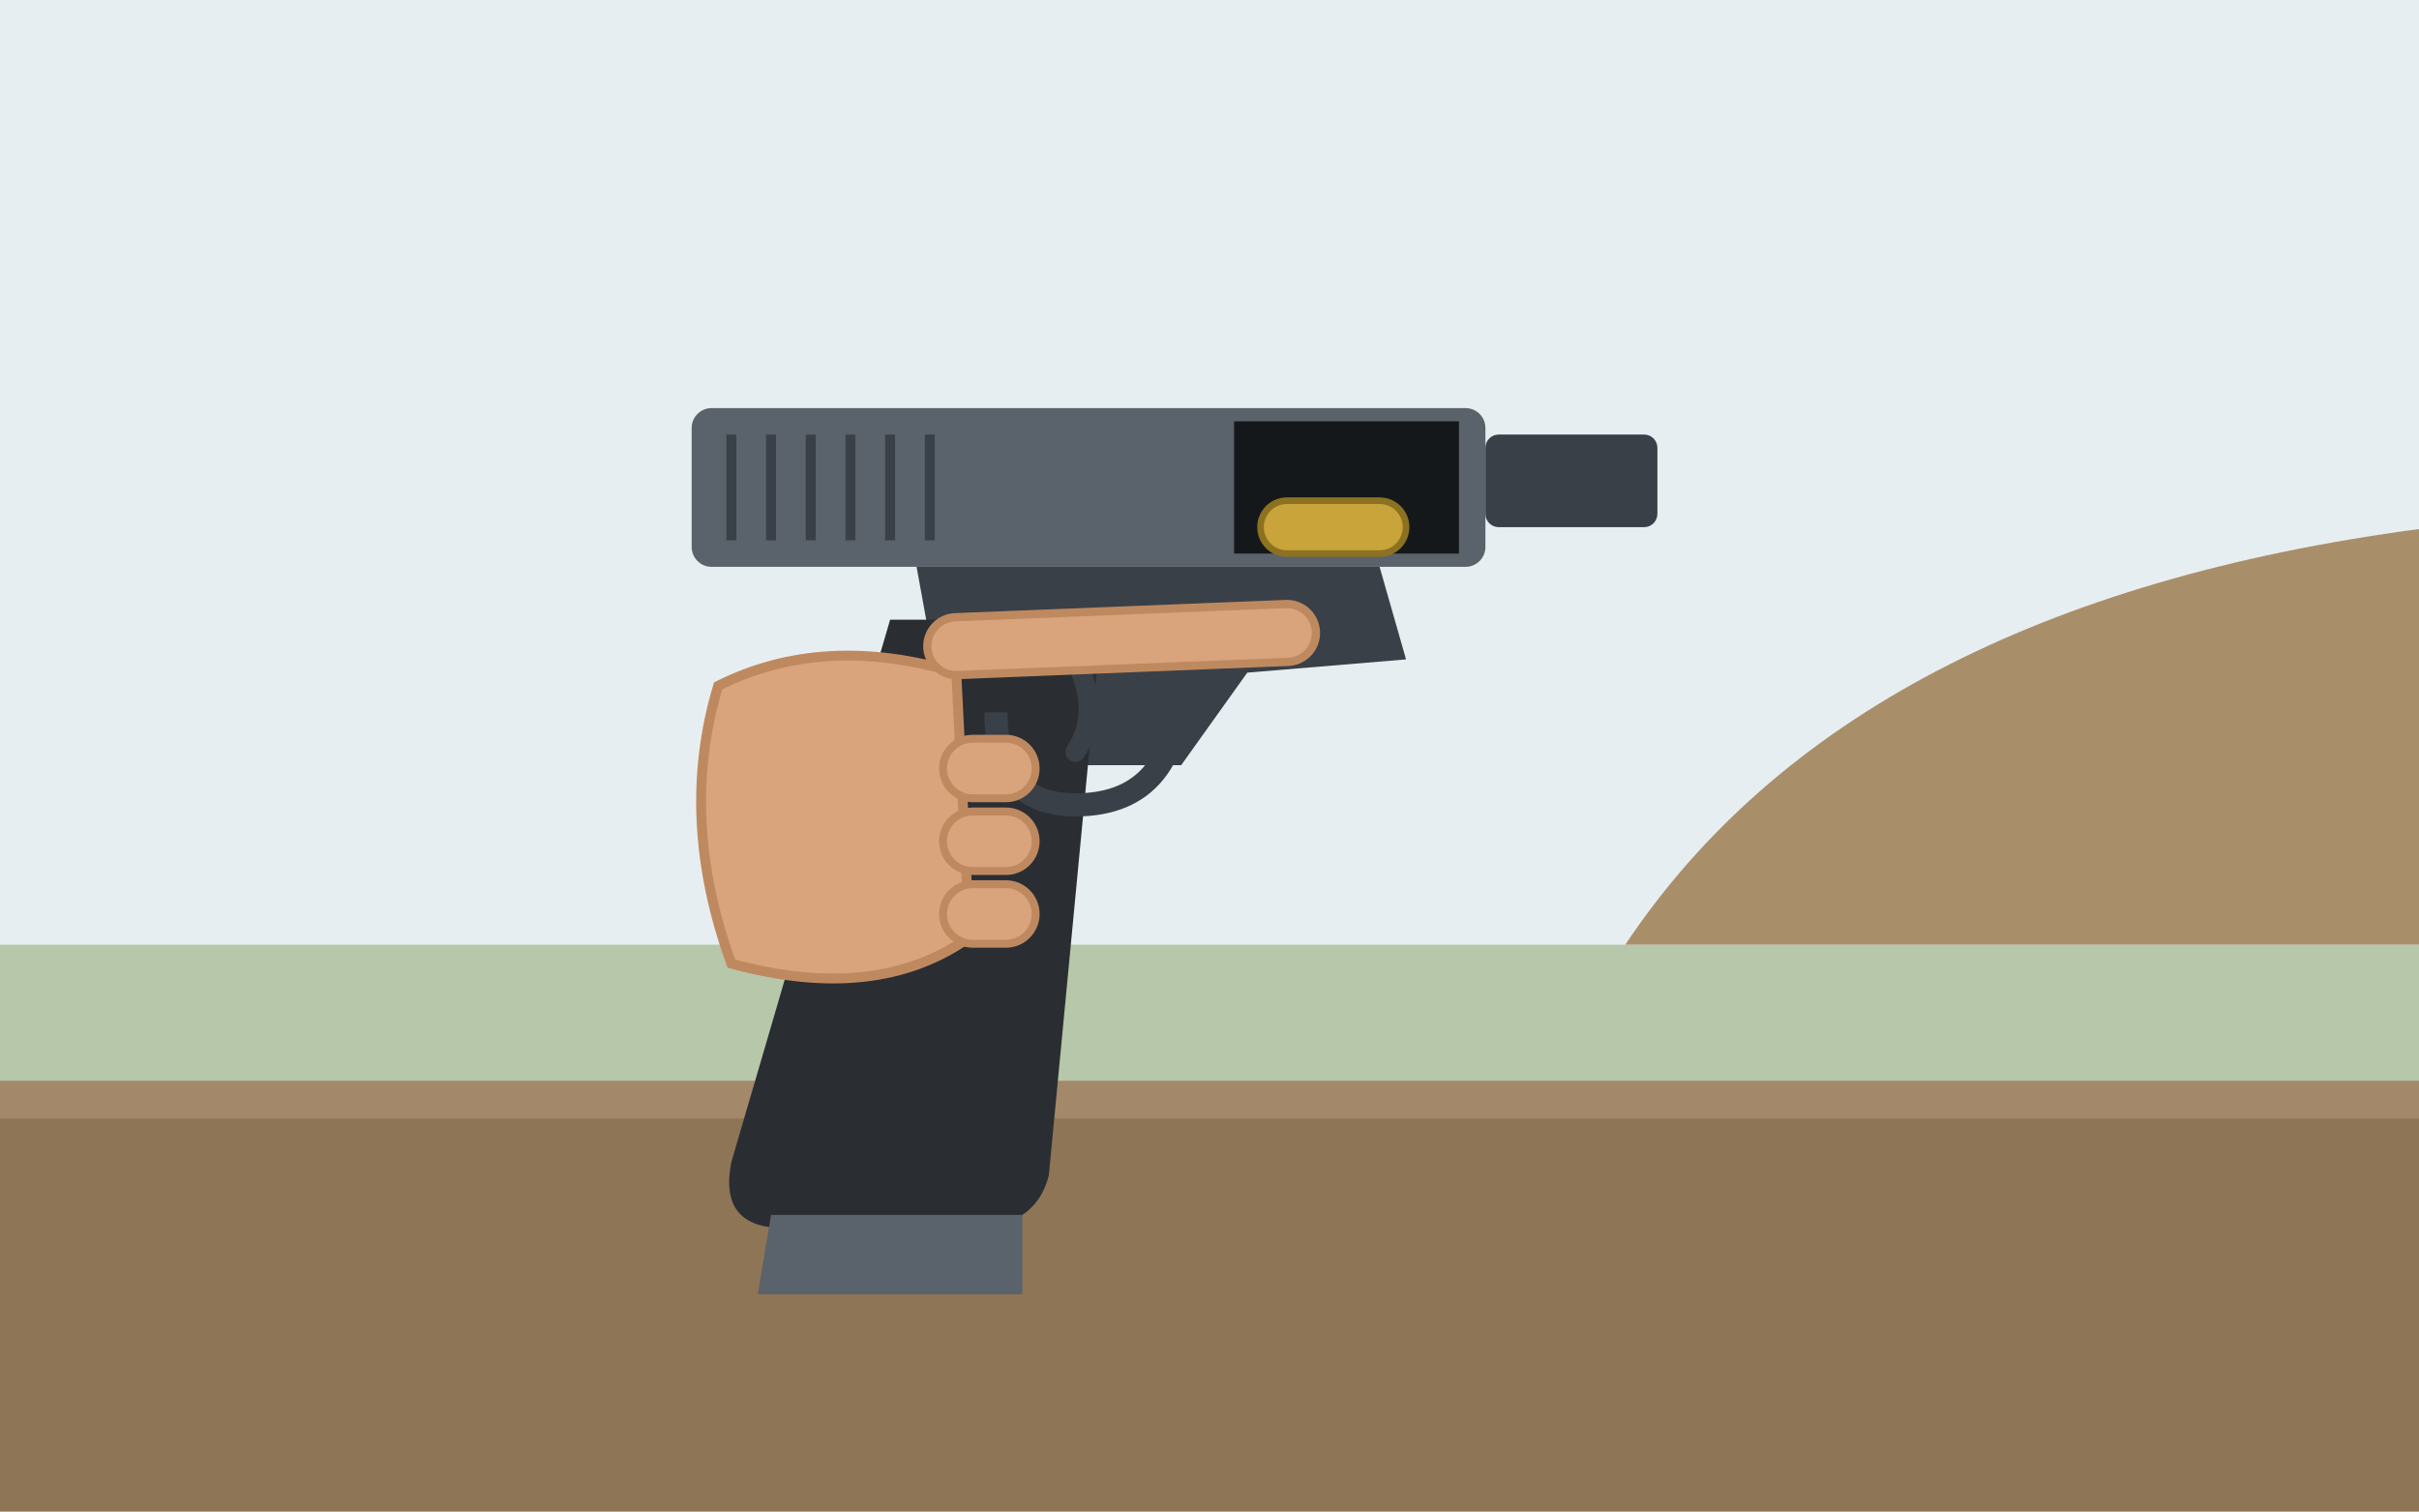
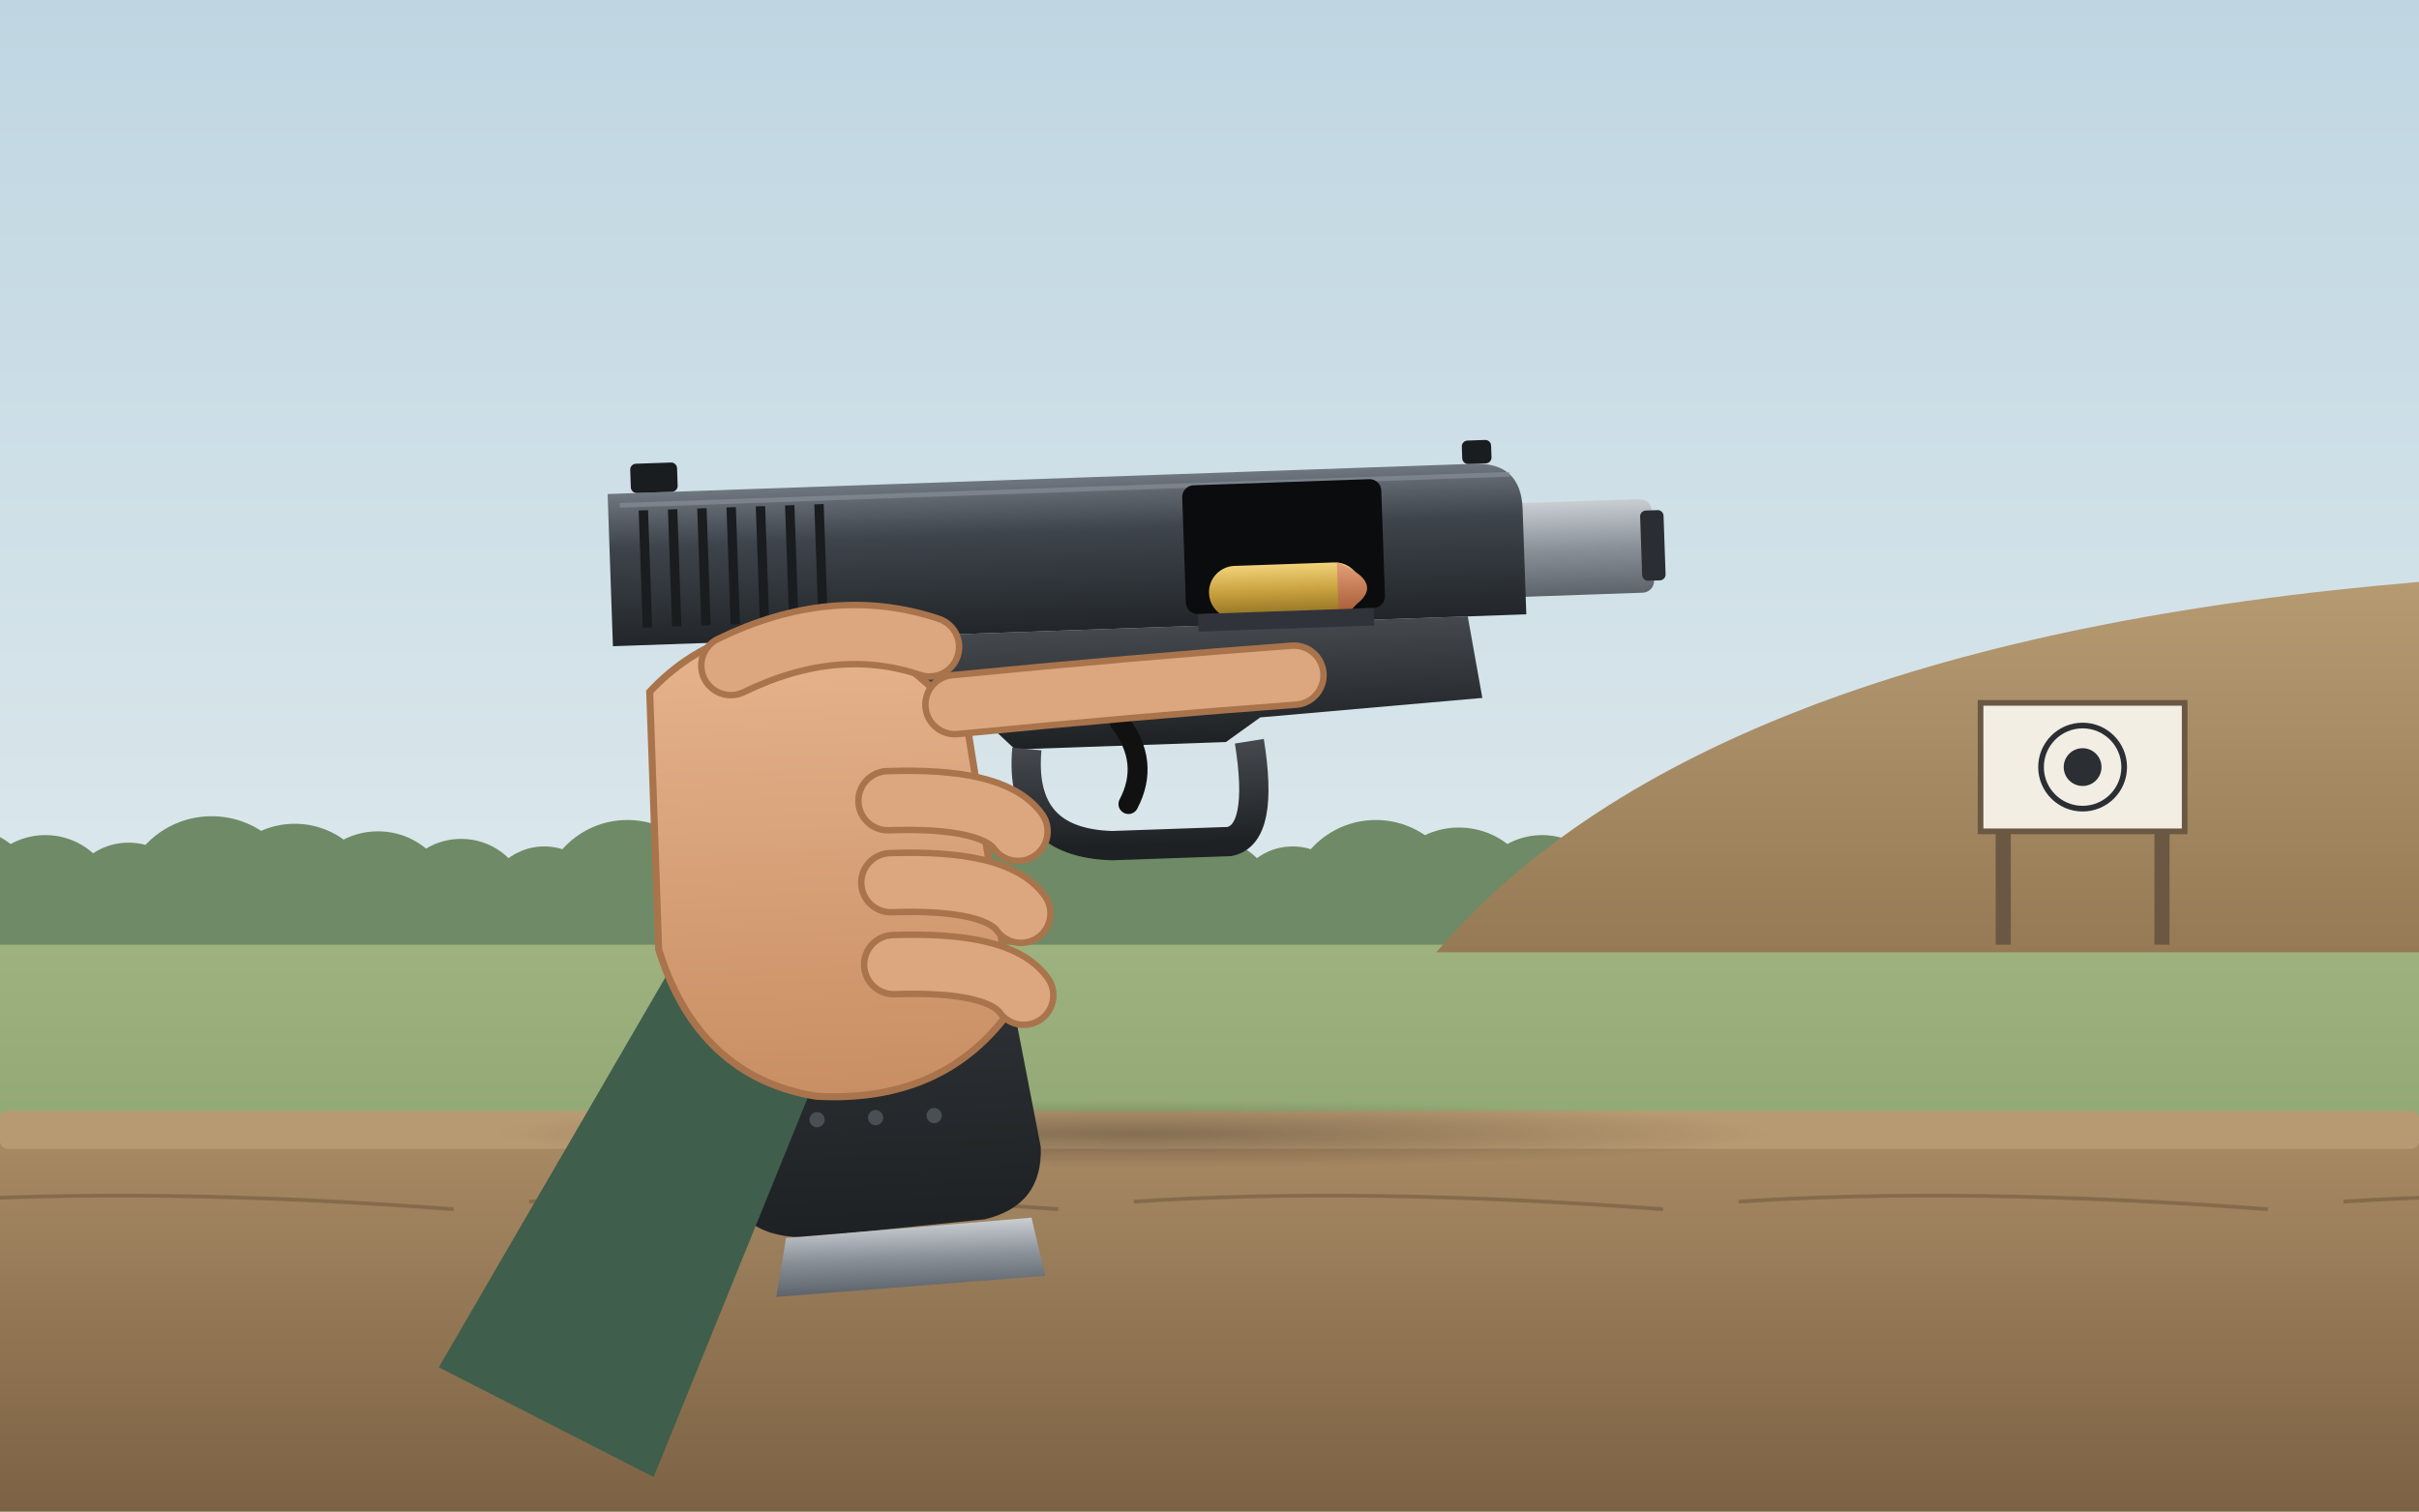
<svg xmlns="http://www.w3.org/2000/svg" viewBox="0 0 640 400" role="img" aria-label="Illustration: a shooter unloading a semi-automatic pistol at the range bench">
-   <rect width="640" height="400" fill="#E7EEF1" />
-   <rect x="0" y="250" width="640" height="150" fill="#B7C7A9" />
-   <path d="M430,250 Q490,160 640,140 L640,250Z" fill="#A88F6A" />
-   <rect x="0" y="292" width="640" height="108" fill="#8E7556" />
-   <rect x="0" y="286" width="640" height="10" fill="#A3896A" />
-   <g transform="translate(260 150) rotate(0) scale(1.75 1.75)">
-     <path d="M-10,0 L60,0 L64,14 L40,16 L30,30 L4,30 Q-4,30 -6,22 L-10,0Z" fill="#3A4047" />
-     <path d="M-14,8 L18,8 L10,92 Q8,100 -2,100 L-30,100 Q-40,100 -38,90 Z" fill="#2A2E33" />
-     <path d="M30,16 Q30,36 14,36 Q2,36 2,22" fill="none" stroke="#3A4047" stroke-width="3.5" />
-     <path d="M14,14 Q18,22 14,28" stroke="#3A4047" stroke-width="3" fill="none" stroke-linecap="round" />
-     <rect x="-44" y="-24" width="120" height="24" rx="3" fill="#5A626B" />
-     <rect x="76" y="-20" width="26" height="14" rx="2" fill="#3A4047" />
-     <rect x="38" y="-22" width="34" height="20" fill="#15181B" />
-     <rect x="42" y="-10" width="22" height="8" rx="4" fill="#C8A43A" stroke="#8C7220" stroke-width="1" />
-     <line x1="-38" y1="-20" x2="-38" y2="-4" stroke="#3A4047" stroke-width="1.5" />
-     <line x1="-32" y1="-20" x2="-32" y2="-4" stroke="#3A4047" stroke-width="1.5" />
-     <line x1="-26" y1="-20" x2="-26" y2="-4" stroke="#3A4047" stroke-width="1.5" />
-     <line x1="-20" y1="-20" x2="-20" y2="-4" stroke="#3A4047" stroke-width="1.5" />
-     <line x1="-14" y1="-20" x2="-14" y2="-4" stroke="#3A4047" stroke-width="1.5" />
-     <line x1="-8" y1="-20" x2="-8" y2="-4" stroke="#3A4047" stroke-width="1.5" />
-     <path d="M-32,98 L6,98 L6,110 L-34,110Z" fill="#5A626B" />
-     <path d="M-40,18 Q-24,10 -4,16 L-2,56 Q-16,66 -38,60 Q-46,38 -40,18Z" fill="#D9A47C" stroke="#BF8960" stroke-width="1.5" />
-     <rect x="-6" y="26" width="14" height="9" rx="4.5" fill="#D9A47C" stroke="#BF8960" stroke-width="1.2" />
-     <rect x="-6" y="37" width="14" height="9" rx="4.5" fill="#D9A47C" stroke="#BF8960" stroke-width="1.2" />
-     <rect x="-6" y="48" width="14" height="9" rx="4.5" fill="#D9A47C" stroke="#BF8960" stroke-width="1.2" />
-     <path d="M-4,12 L46,10" stroke="#BF8960" stroke-width="10" stroke-linecap="round" />
-     <path d="M-4,12 L46,10" stroke="#D9A47C" stroke-width="7.5" stroke-linecap="round" />
+   <defs>
+     <linearGradient id="sky" x1="0" y1="0" x2="0" y2="1">
+       <stop offset="0" stop-color="#BFD6E2" />
+       <stop offset="1" stop-color="#EEF3F2" />
+     </linearGradient>
+     <linearGradient id="grass" x1="0" y1="0" x2="0" y2="1">
+       <stop offset="0" stop-color="#9DB27E" />
+       <stop offset="1" stop-color="#7E9562" />
+     </linearGradient>
+     <linearGradient id="bermG" x1="0" y1="0" x2="0" y2="1">
+       <stop offset="0" stop-color="#B69A72" />
+       <stop offset="1" stop-color="#957A55" />
+     </linearGradient>
+     <linearGradient id="wood" x1="0" y1="0" x2="0" y2="1">
+       <stop offset="0" stop-color="#B98353" />
+       <stop offset=".55" stop-color="#9A6538" />
+       <stop offset="1" stop-color="#6E4623" />
+     </linearGradient>
+     <linearGradient id="metal" x1="0" y1="0" x2="0" y2="1">
+       <stop offset="0" stop-color="#6E767F" />
+       <stop offset=".35" stop-color="#3E444B" />
+       <stop offset="1" stop-color="#22262A" />
+     </linearGradient>
+     <linearGradient id="steel" x1="0" y1="0" x2="0" y2="1">
+       <stop offset="0" stop-color="#C9CED3" />
+       <stop offset=".5" stop-color="#8A9198" />
+       <stop offset="1" stop-color="#5C636A" />
+     </linearGradient>
+     <linearGradient id="polymer" x1="0" y1="0" x2="0" y2="1">
+       <stop offset="0" stop-color="#45494E" />
+       <stop offset="1" stop-color="#1E2124" />
+     </linearGradient>
+     <linearGradient id="skin" x1="0" y1="0" x2="0" y2="1">
+       <stop offset="0" stop-color="#E6B48E" />
+       <stop offset="1" stop-color="#C98E63" />
+     </linearGradient>
+     <linearGradient id="brass" x1="0" y1="0" x2="0" y2="1">
+       <stop offset="0" stop-color="#F0D27A" />
+       <stop offset=".5" stop-color="#C9A13E" />
+       <stop offset="1" stop-color="#8E6F22" />
+     </linearGradient>
+     <linearGradient id="copper" x1="0" y1="0" x2="0" y2="1">
+       <stop offset="0" stop-color="#E3A07A" />
+       <stop offset="1" stop-color="#A55A33" />
+     </linearGradient>
+     <linearGradient id="bench" x1="0" y1="0" x2="0" y2="1">
+       <stop offset="0" stop-color="#A88A64" />
+       <stop offset="1" stop-color="#7C6244" />
+     </linearGradient>
+     <linearGradient id="wall" x1="0" y1="0" x2="0" y2="1">
+       <stop offset="0" stop-color="#EFE7DA" />
+       <stop offset="1" stop-color="#E0D5C4" />
+     </linearGradient>
+     <radialGradient id="shadow">
+       <stop offset="0" stop-color="#000" stop-opacity=".28" />
+       <stop offset="1" stop-color="#000" stop-opacity="0" />
+     </radialGradient>
+   </defs>
+   <rect width="640" height="400" fill="url(#sky)" />
+   <circle cx="-10" cy="240" r="21" fill="#6F8A66" />
+   <circle cx="12" cy="240" r="19" fill="#6F8A66" />
+   <circle cx="34" cy="240" r="17" fill="#6F8A66" />
+   <circle cx="56" cy="240" r="24" fill="#6F8A66" />
+   <circle cx="78" cy="240" r="22" fill="#6F8A66" />
+   <circle cx="100" cy="240" r="20" fill="#6F8A66" />
+   <circle cx="122" cy="240" r="18" fill="#6F8A66" />
+   <circle cx="144" cy="240" r="16" fill="#6F8A66" />
+   <circle cx="166" cy="240" r="23" fill="#6F8A66" />
+   <circle cx="188" cy="240" r="21" fill="#6F8A66" />
+   <circle cx="210" cy="240" r="19" fill="#6F8A66" />
+   <circle cx="232" cy="240" r="17" fill="#6F8A66" />
+   <circle cx="254" cy="240" r="24" fill="#6F8A66" />
+   <circle cx="276" cy="240" r="22" fill="#6F8A66" />
+   <circle cx="298" cy="240" r="20" fill="#6F8A66" />
+   <circle cx="320" cy="240" r="18" fill="#6F8A66" />
+   <circle cx="342" cy="240" r="16" fill="#6F8A66" />
+   <circle cx="364" cy="240" r="23" fill="#6F8A66" />
+   <circle cx="386" cy="240" r="21" fill="#6F8A66" />
+   <circle cx="408" cy="240" r="19" fill="#6F8A66" />
+   <circle cx="430" cy="240" r="17" fill="#6F8A66" />
+   <circle cx="452" cy="240" r="24" fill="#6F8A66" />
+   <circle cx="474" cy="240" r="22" fill="#6F8A66" />
+   <circle cx="496" cy="240" r="20" fill="#6F8A66" />
+   <circle cx="518" cy="240" r="18" fill="#6F8A66" />
+   <circle cx="540" cy="240" r="16" fill="#6F8A66" />
+   <circle cx="562" cy="240" r="23" fill="#6F8A66" />
+   <circle cx="584" cy="240" r="21" fill="#6F8A66" />
+   <circle cx="606" cy="240" r="19" fill="#6F8A66" />
+   <circle cx="628" cy="240" r="17" fill="#6F8A66" />
+   <circle cx="650" cy="240" r="24" fill="#6F8A66" />
+   <rect x="0" y="242" width="640" height="12" fill="#6F8A66" />
+   <rect x="0" y="250" width="640" height="150" fill="url(#grass)" />
+   <path d="M380,252 Q450,170 640,154 L640,252 Z" fill="url(#bermG)" />
+   <rect x="528" y="216" width="4" height="34" fill="#6B5843" />
+   <rect x="570" y="216" width="4" height="34" fill="#6B5843" />
+   <rect x="524" y="186" width="54" height="34" fill="#F2EEE4" stroke="#6B5843" stroke-width="1.5" />
+   <circle cx="551" cy="203" r="11" fill="none" stroke="#2B2F33" stroke-width="1.5" />
+   <circle cx="551" cy="203" r="5" fill="#2B2F33" />
+   <rect x="0" y="300" width="640" height="100" fill="url(#bench)" />
+   <rect x="0" y="294" width="640" height="10" rx="2" fill="#B89A72" />
+   <path d="M-20,318 Q40,314 120,320" fill="none" stroke="#6A5238" stroke-width="1" opacity=".5" />
+   <path d="M140,318 Q200,314 280,320" fill="none" stroke="#6A5238" stroke-width="1" opacity=".5" />
+   <path d="M300,318 Q360,314 440,320" fill="none" stroke="#6A5238" stroke-width="1" opacity=".5" />
+   <path d="M460,318 Q520,314 600,320" fill="none" stroke="#6A5238" stroke-width="1" opacity=".5" />
+   <path d="M620,318 Q680,314 760,320" fill="none" stroke="#6A5238" stroke-width="1" opacity=".5" />
+   <ellipse cx="300" cy="300" rx="170" ry="9" fill="url(#shadow)" />
+   <g transform="translate(280 170) rotate(-2) scale(1.55 1.55)">
+     <path d="M-46,-2 L70,-2 L72,12 L34,14 L28,18 L-8,18 L-12,14 L-30,14 Z" fill="url(#polymer)" />
+     <path d="M-46,-2 L-24,-2 L-18,10 L-6,86 Q-6,96 -16,98 L-46,100 Q-58,100 -60,90 L-66,18 Q-66,4 -46,-2 Z" fill="url(#polymer)" />
+     <circle cx="-50.0" cy="30" r="1.3" fill="#5A5F65" opacity=".7" />
+     <circle cx="-40.0" cy="30" r="1.3" fill="#5A5F65" opacity=".7" />
+     <circle cx="-30.0" cy="30" r="1.3" fill="#5A5F65" opacity=".7" />
+     <circle cx="-48.8" cy="40" r="1.3" fill="#5A5F65" opacity=".7" />
+     <circle cx="-38.8" cy="40" r="1.3" fill="#5A5F65" opacity=".7" />
+     <circle cx="-28.8" cy="40" r="1.3" fill="#5A5F65" opacity=".7" />
+     <circle cx="-47.6" cy="50" r="1.3" fill="#5A5F65" opacity=".7" />
+     <circle cx="-37.6" cy="50" r="1.3" fill="#5A5F65" opacity=".7" />
+     <circle cx="-27.6" cy="50" r="1.3" fill="#5A5F65" opacity=".7" />
+     <circle cx="-46.4" cy="60" r="1.3" fill="#5A5F65" opacity=".7" />
+     <circle cx="-36.4" cy="60" r="1.3" fill="#5A5F65" opacity=".7" />
+     <circle cx="-26.4" cy="60" r="1.3" fill="#5A5F65" opacity=".7" />
+     <circle cx="-45.2" cy="70" r="1.3" fill="#5A5F65" opacity=".7" />
+     <circle cx="-35.2" cy="70" r="1.3" fill="#5A5F65" opacity=".7" />
+     <circle cx="-25.2" cy="70" r="1.3" fill="#5A5F65" opacity=".7" />
+     <circle cx="-44.0" cy="80" r="1.3" fill="#5A5F65" opacity=".7" />
+     <circle cx="-34.0" cy="80" r="1.3" fill="#5A5F65" opacity=".7" />
+     <circle cx="-24.0" cy="80" r="1.3" fill="#5A5F65" opacity=".7" />
+     <path d="M-6,18 Q-8,34 8,35 L28,35 Q34,34 32,18" fill="none" stroke="url(#polymer)" stroke-width="5" />
+     <path d="M10,14 Q15,21 11,28" fill="none" stroke="#111" stroke-width="3.4" stroke-linecap="round" />
+     <rect x="-10" y="4" width="22" height="4" rx="2" fill="#5C636A" />
+     <rect x="58" y="-21" width="44" height="16" rx="2" fill="url(#steel)" />
+     <rect x="100" y="-19" width="4" height="12" rx="1" fill="#2A2E32" />
+     <path d="M-76,-28 L72,-28 Q80,-28 80,-20 L80,-2 L-76,-2 Z" fill="url(#metal)" />
+     <line x1="-70" y1="-25" x2="-70" y2="-5" stroke="#1A1D20" stroke-width="1.6" />
+     <line x1="-65" y1="-25" x2="-65" y2="-5" stroke="#1A1D20" stroke-width="1.6" />
+     <line x1="-60" y1="-25" x2="-60" y2="-5" stroke="#1A1D20" stroke-width="1.6" />
+     <line x1="-55" y1="-25" x2="-55" y2="-5" stroke="#1A1D20" stroke-width="1.6" />
+     <line x1="-50" y1="-25" x2="-50" y2="-5" stroke="#1A1D20" stroke-width="1.6" />
+     <line x1="-45" y1="-25" x2="-45" y2="-5" stroke="#1A1D20" stroke-width="1.6" />
+     <line x1="-40" y1="-25" x2="-40" y2="-5" stroke="#1A1D20" stroke-width="1.6" />
+     <rect x="-72" y="-33" width="8" height="5" rx="1" fill="#1A1D20" />
+     <rect x="70" y="-32" width="5" height="4" rx="1" fill="#1A1D20" />
+     <line x1="-74" y1="-26" x2="78" y2="-26" stroke="#8A939C" stroke-width=".8" opacity=".6" />
+     <rect x="22" y="-26" width="34" height="22" rx="2" fill="#0B0C0E" />
+     <rect x="26" y="-12" width="26" height="9" rx="4.5" fill="url(#brass)" />
+     <path d="M48,-12 Q58,-7.5 48,-3 Z" fill="url(#copper)" />
+     <rect x="24" y="-4" width="30" height="3" fill="#30343A" />
+     <path d="M-50,100 L-8,98 L-6,108 L-52,110 Z" fill="url(#steel)" />
+     <path d="M-110,120 L-66,50 L-40,64 L-74,140 Z" fill="#3F5E4C" />
+     <path d="M-70,6 Q-58,-6 -40,-4 Q-26,0 -16,14 L-10,62 Q-22,78 -44,76 Q-64,72 -70,50 Z" fill="url(#skin)" stroke="#A9744C" stroke-width="1.2" />
+     <path d="M-56,2 Q-38,-6 -22,0" fill="none" stroke="#A9744C" stroke-width="11.2" stroke-linecap="round" stroke-linejoin="round" />
+     <path d="M-56,2 Q-38,-6 -22,0" fill="none" stroke="#DCA67E" stroke-width="9" stroke-linecap="round" stroke-linejoin="round" />
+     <path d="M-30,26 Q-12,26 -8,32" fill="none" stroke="#A9744C" stroke-width="11.2" stroke-linecap="round" stroke-linejoin="round" />
+     <path d="M-30,26 Q-12,26 -8,32" fill="none" stroke="#DCA67E" stroke-width="9" stroke-linecap="round" stroke-linejoin="round" />
+     <path d="M-30,40 Q-12,40 -8,46" fill="none" stroke="#A9744C" stroke-width="11.2" stroke-linecap="round" stroke-linejoin="round" />
+     <path d="M-30,40 Q-12,40 -8,46" fill="none" stroke="#DCA67E" stroke-width="9" stroke-linecap="round" stroke-linejoin="round" />
+     <path d="M-30,54 Q-12,54 -8,60" fill="none" stroke="#A9744C" stroke-width="11.2" stroke-linecap="round" stroke-linejoin="round" />
+     <path d="M-30,54 Q-12,54 -8,60" fill="none" stroke="#DCA67E" stroke-width="9" stroke-linecap="round" stroke-linejoin="round" />
+     <path d="M-18,10 Q14,8 40,7" fill="none" stroke="#A9744C" stroke-width="11.2" stroke-linecap="round" stroke-linejoin="round" />
+     <path d="M-18,10 Q14,8 40,7" fill="none" stroke="#DCA67E" stroke-width="9" stroke-linecap="round" stroke-linejoin="round" />
  </g>
</svg>
